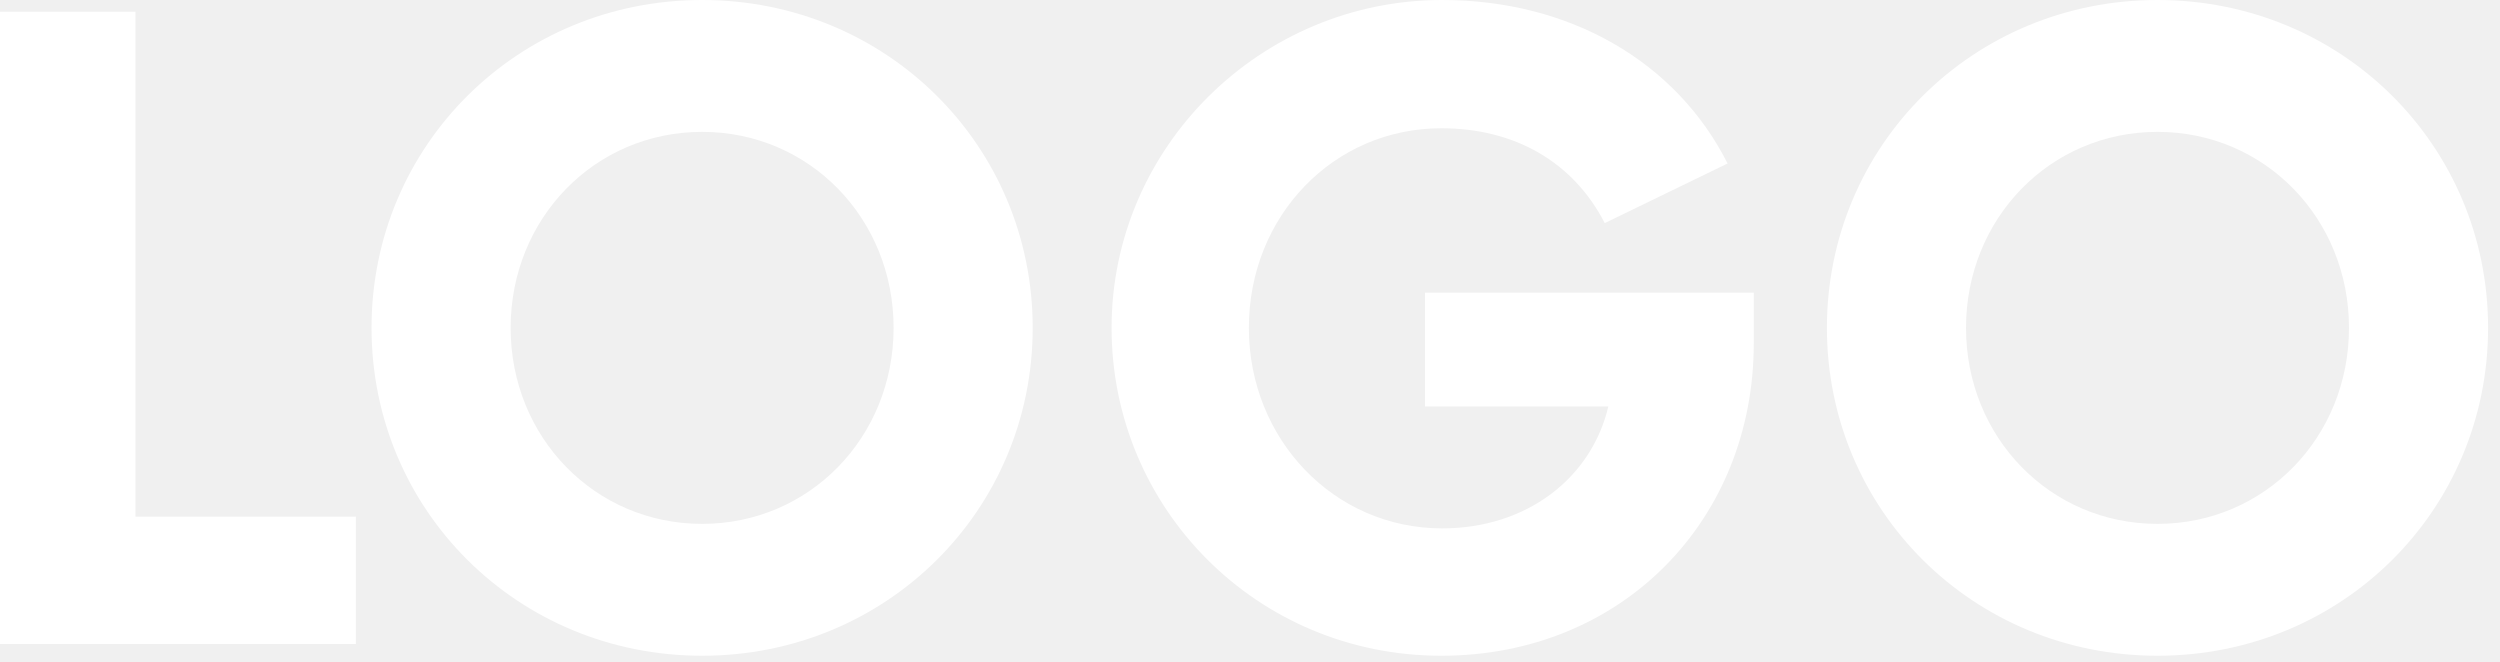
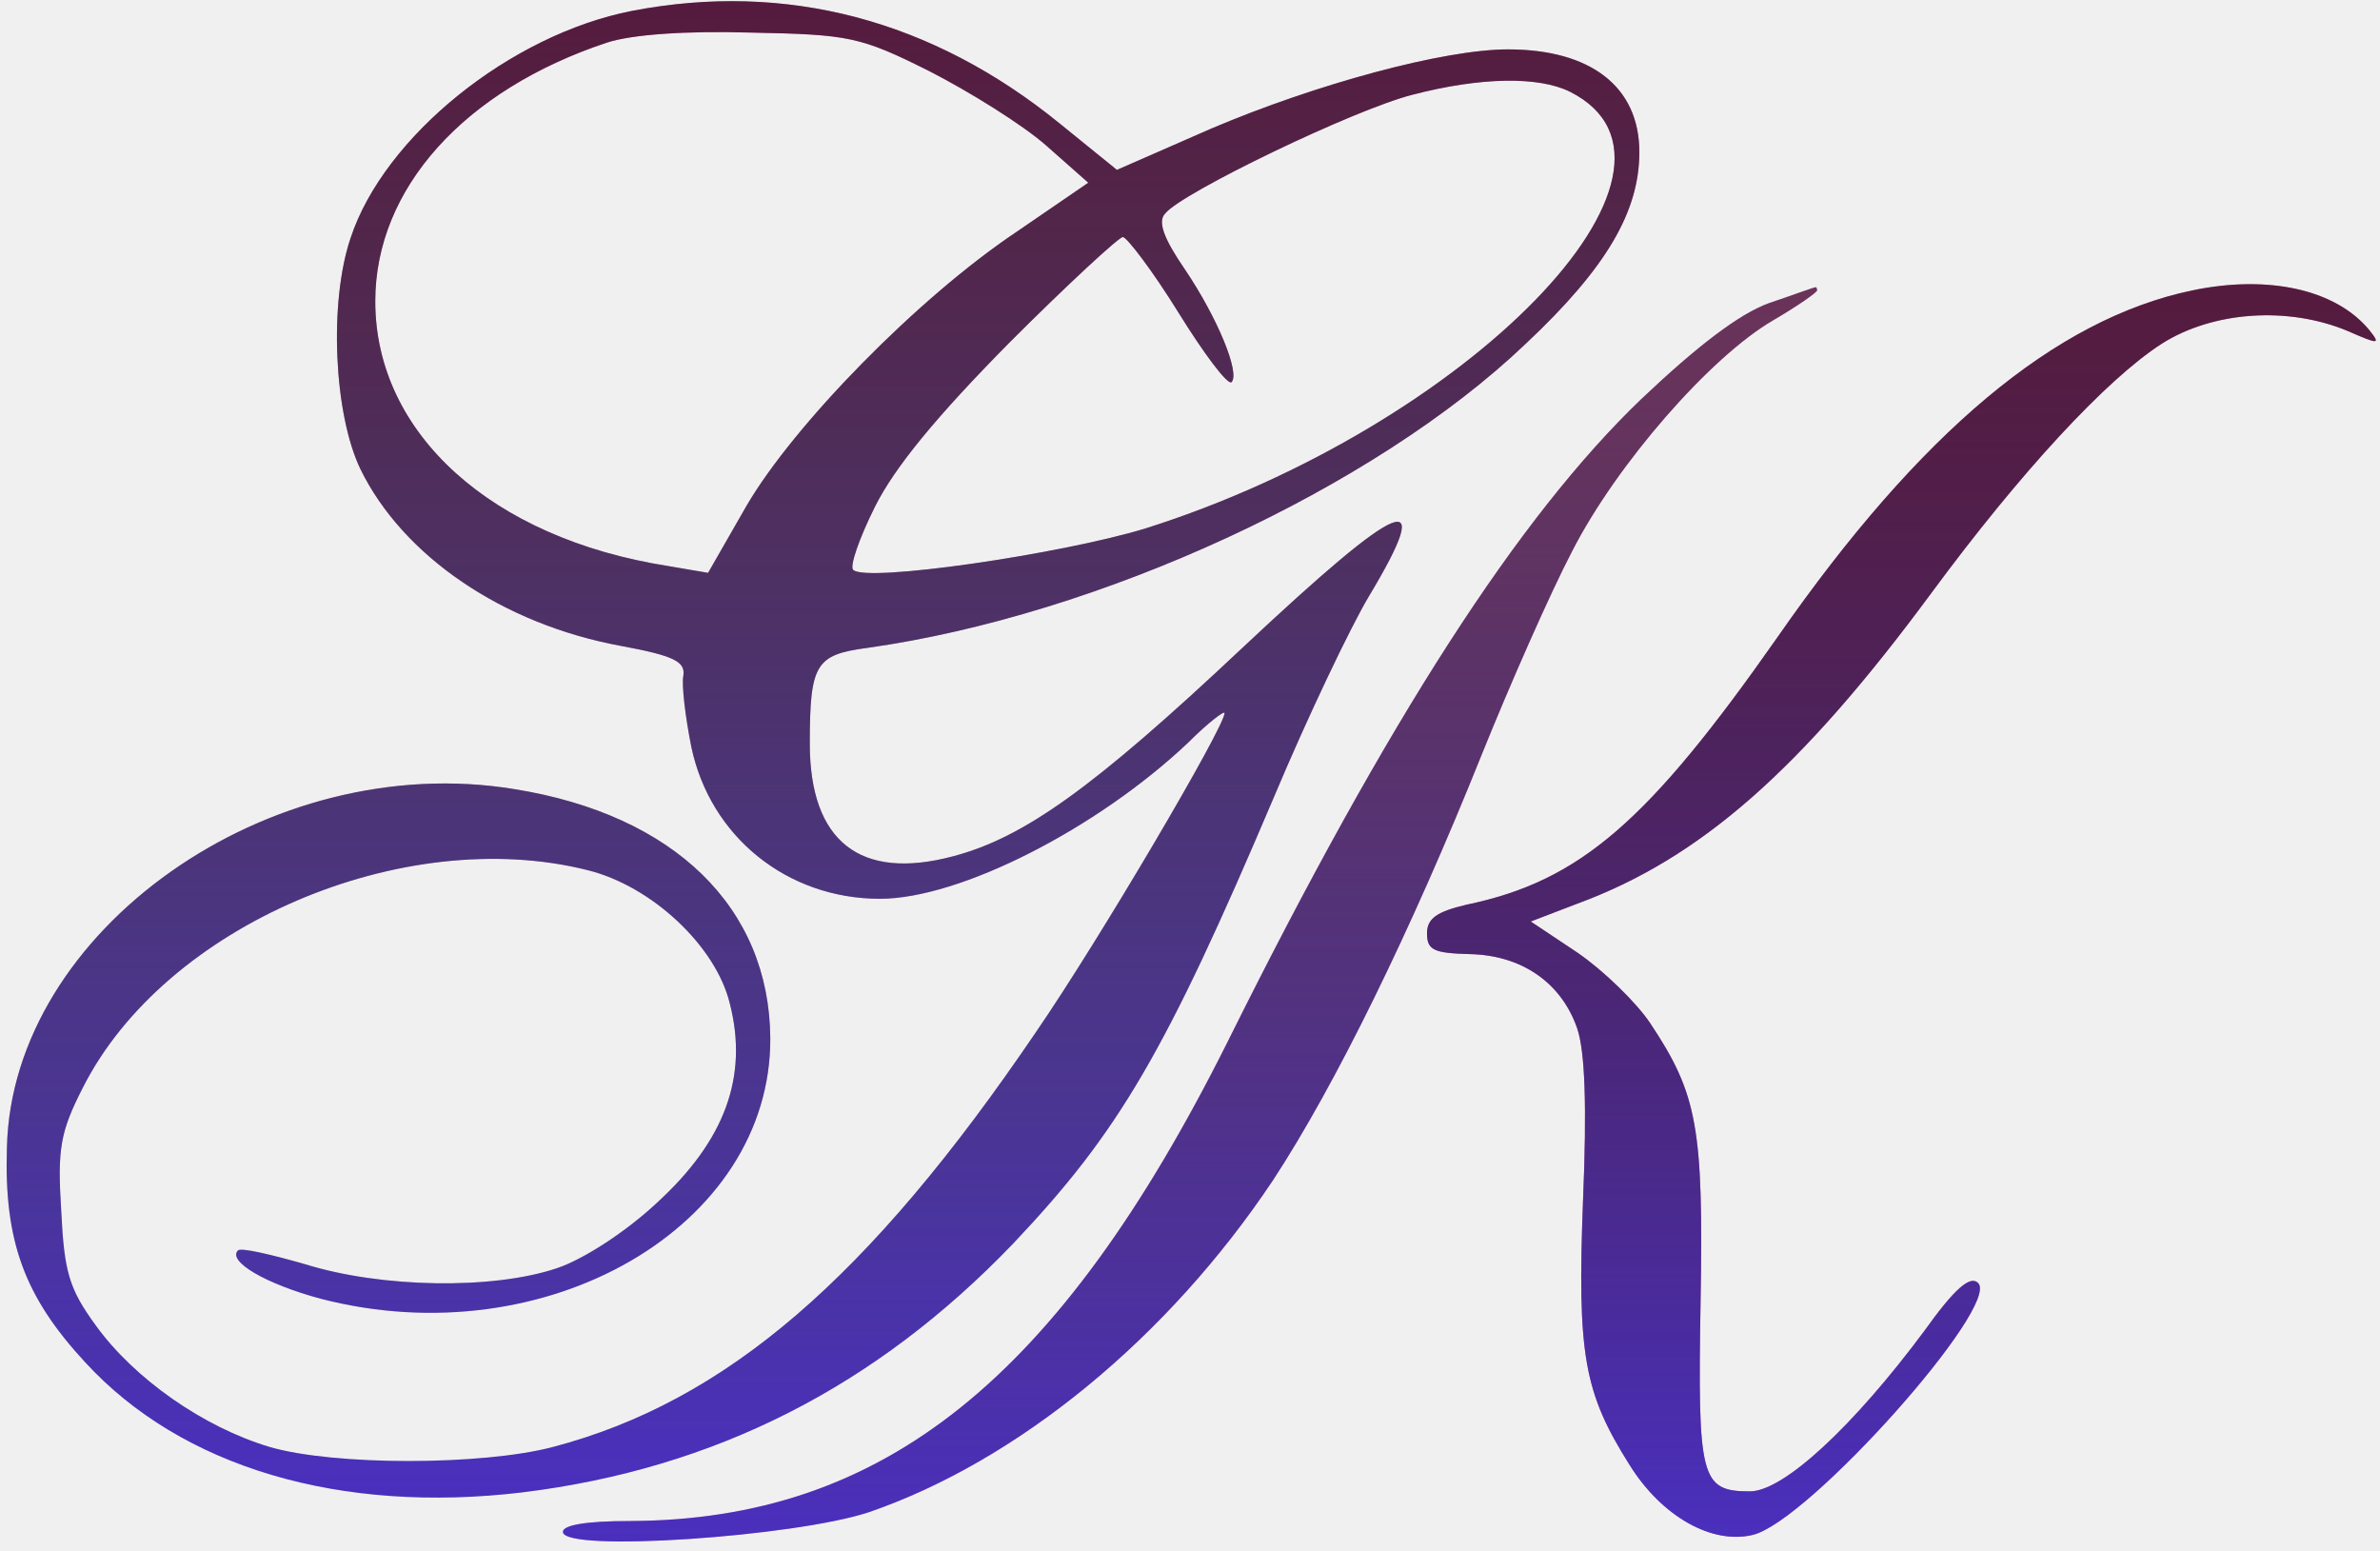
- <svg xmlns="http://www.w3.org/2000/svg" width="155" height="41" viewBox="0 0 155 41" fill="none">
-   <path d="M0 0.728V39.928H22.064V32.032H8.4V0.728H0Z" fill="white" />
-   <path d="M64.027 20.328C64.027 9.016 54.955 0 43.531 0C32.107 0 23.035 9.016 23.035 20.328C23.035 31.64 32.107 40.656 43.531 40.656C54.955 40.656 64.027 31.64 64.027 20.328ZM55.403 20.328C55.403 27.104 50.195 32.48 43.531 32.48C36.867 32.48 31.659 27.104 31.659 20.328C31.659 13.552 36.867 8.176 43.531 8.176C50.195 8.176 55.403 13.552 55.403 20.328Z" fill="white" />
-   <path d="M107.11 10.136C103.918 3.808 97.31 0 89.414 0C78.158 0 68.918 9.128 68.918 20.328C68.918 31.528 77.934 40.656 89.358 40.656C100.558 40.656 108.734 32.256 108.734 21.28V18.144H88.35V25.2H99.718C98.654 29.68 94.622 32.76 89.414 32.76C82.694 32.76 77.43 27.216 77.43 20.328C77.43 13.384 82.694 7.952 89.358 7.952C93.894 7.952 97.534 10.024 99.494 13.832L107.11 10.136Z" fill="white" />
-   <path d="M154.261 20.328C154.261 9.016 145.189 0 133.765 0C122.341 0 113.269 9.016 113.269 20.328C113.269 31.64 122.341 40.656 133.765 40.656C145.189 40.656 154.261 31.64 154.261 20.328ZM145.637 20.328C145.637 27.104 140.429 32.48 133.765 32.48C127.101 32.48 121.893 27.104 121.893 20.328C121.893 13.552 127.101 8.176 133.765 8.176C140.429 8.176 145.637 13.552 145.637 20.328Z" fill="white" />
+ <svg xmlns="http://www.w3.org/2000/svg" xmlns:xlink="http://www.w3.org/1999/xlink" width="241px" height="157px" viewBox="0 0 241 157" version="1.1">
+   <defs>
+     <linearGradient x1="50%" y1="100%" x2="50%" y2="-2.48949813e-15%" id="linearGradient-1">
+       <stop stop-color="#AA367C" offset="0%" />
+       <stop stop-color="#D8D8D8" offset="100%" />
+     </linearGradient>
+     <linearGradient x1="50%" y1="-2.48949813e-15%" x2="50%" y2="100%" id="linearGradient-2">
+       <stop stop-color="#4A2FBD" offset="0%" />
+       <stop stop-color="#000000" stop-opacity="0.5" offset="100%" />
+     </linearGradient>
+     <path d="M63.328,154.971 C51.028,152.571 38.228,142.271 34.828,131.971 C32.628,125.471 33.128,114.171 35.828,108.571 C40.128,99.771 50.228,92.871 62.228,90.671 C67.628,89.671 68.728,89.071 68.528,87.671 C68.328,86.771 68.728,83.471 69.328,80.471 C71.228,71.371 79.028,65.071 88.428,65.071 C96.528,65.071 110.428,72.171 119.628,80.871 C121.628,82.871 123.328,84.171 123.328,83.871 C123.328,82.471 110.628,60.871 104.228,51.571 C87.328,26.671 72.828,14.171 55.328,9.571 C48.128,7.671 33.128,7.671 26.628,9.571 C19.928,11.571 12.928,16.471 9.028,21.871 C6.328,25.571 5.828,27.271 5.528,33.471 C5.128,39.771 5.428,41.471 7.728,45.971 C16.028,62.371 40.128,72.671 58.828,67.971 C65.328,66.371 71.828,60.271 73.228,54.471 C75.128,47.071 72.728,40.571 65.828,34.271 C62.728,31.371 58.428,28.571 55.728,27.671 C49.228,25.471 37.928,25.671 30.228,28.071 C26.728,29.071 23.728,29.771 23.428,29.471 C22.328,28.371 26.228,26.071 31.828,24.571 C54.628,18.671 77.428,31.871 77.328,50.971 C77.228,64.171 67.628,73.571 51.428,76.171 C26.628,80.271 0.528,61.871 0.028,39.871 C-0.272,30.371 1.828,24.771 7.928,18.171 C17.728,7.471 33.828,2.771 52.228,4.971 C71.728,7.371 88.028,15.671 101.928,30.171 C112.628,41.471 117.328,49.471 128.328,75.371 C131.728,83.471 136.128,92.671 137.928,95.671 C144.828,107.171 141.328,105.671 125.128,90.471 C110.028,76.271 103.028,71.271 95.828,69.371 C86.428,66.871 81.328,70.871 81.328,80.771 C81.328,88.871 81.928,89.771 87.128,90.471 C110.628,93.771 138.428,106.571 153.828,121.271 C162.028,128.971 165.328,134.671 165.328,140.671 C165.328,147.271 160.428,151.071 152.028,151.071 C145.528,151.071 132.628,147.571 122.028,143.071 L112.428,138.871 L106.628,143.571 C93.728,154.071 78.928,157.971 63.328,154.971 Z M93.428,148.871 C97.528,146.771 102.828,143.471 105.228,141.371 L109.528,137.571 L102.228,132.571 C92.228,125.871 79.728,113.071 74.928,104.871 L71.028,98.071 L66.928,98.771 C49.128,101.571 37.328,112.171 37.328,125.571 C37.328,136.971 46.328,146.971 60.828,151.771 C63.328,152.571 68.728,152.971 75.428,152.771 C85.328,152.571 86.428,152.371 93.428,148.871 Z M158.328,146.771 C173.528,139.071 147.928,112.871 115.328,102.571 C106.828,99.971 87.028,97.071 85.728,98.371 C85.328,98.671 86.328,101.571 87.928,104.771 C89.928,108.771 94.128,113.871 101.528,121.371 C107.428,127.271 112.628,132.071 113.028,132.071 C113.428,132.071 116.028,128.671 118.628,124.471 C121.228,120.271 123.628,117.071 124.028,117.371 C124.928,118.271 122.628,123.871 119.328,128.771 C117.128,131.971 116.528,133.671 117.328,134.471 C119.028,136.571 136.428,144.971 142.328,146.471 C149.228,148.271 155.128,148.371 158.328,146.771 Z" id="path-3" />
+     <linearGradient x1="50%" y1="-2.48949813e-15%" x2="50%" y2="100%" id="linearGradient-4">
+       <stop stop-color="#D566B3" offset="0%" />
+       <stop stop-color="#AA367C" offset="100%" />
+     </linearGradient>
+     <linearGradient x1="50%" y1="0%" x2="50%" y2="100%" id="linearGradient-5">
+       <stop stop-color="#4A2FBD" offset="0%" />
+       <stop stop-color="#000000" stop-opacity="0.5" offset="100%" />
+     </linearGradient>
+     <path d="M221.328,126.671 C207.428,123.771 193.728,112.271 179.328,91.571 C166.228,72.871 159.328,66.871 147.828,64.471 C144.828,63.771 143.828,63.071 143.828,61.571 C143.828,59.871 144.528,59.571 148.128,59.471 C153.428,59.371 157.428,56.571 159.028,51.971 C159.828,49.671 160.028,44.071 159.628,34.571 C159.028,18.871 159.728,15.071 164.328,7.771 C167.628,2.471 172.728,-0.329 176.828,0.671 C182.528,2.071 201.928,23.871 199.628,26.171 C198.828,26.971 197.228,25.571 194.228,21.371 C187.028,11.671 179.928,5.071 176.528,5.071 C171.528,5.071 171.228,6.371 171.528,24.271 C171.828,41.871 171.228,45.271 166.428,52.471 C165.028,54.571 161.728,57.771 159.128,59.571 L154.328,62.771 L159.028,64.571 C171.528,69.171 181.728,78.171 194.928,96.071 C203.928,108.271 212.628,117.671 218.228,121.271 C223.428,124.571 231.028,125.071 237.028,122.571 C240.228,121.171 240.428,121.171 239.228,122.671 C235.828,126.771 229.028,128.271 221.328,126.671 Z" id="path-6" />
+     <linearGradient x1="50%" y1="-2.48949813e-15%" x2="50%" y2="100%" id="linearGradient-7">
+       <stop stop-color="#EC9FDA" offset="0%" />
+       <stop stop-color="#D566B3" offset="100%" />
+     </linearGradient>
+     <linearGradient x1="50%" y1="0%" x2="50%" y2="100%" id="linearGradient-8">
+       <stop stop-color="#4A2FBD" offset="0%" />
+       <stop stop-color="#000000" stop-opacity="0.5" offset="100%" />
+     </linearGradient>
+     <path d="M178.428,125.371 C175.428,124.271 171.228,121.071 165.528,115.671 C153.128,103.771 139.928,83.371 123.628,50.571 C106.528,16.371 88.728,2.171 63.128,2.071 C58.728,2.071 56.328,1.671 56.328,0.971 C56.328,-1.129 79.828,0.471 87.328,2.971 C102.428,8.171 117.628,20.671 128.228,36.571 C134.528,46.171 142.228,61.871 149.328,79.571 C152.228,86.771 156.328,96.071 158.528,100.271 C163.028,109.071 172.528,119.971 178.928,123.671 C181.328,125.071 183.328,126.471 183.328,126.671 C183.328,126.871 183.228,127.071 183.128,126.971 C182.928,126.971 180.828,126.171 178.428,125.371 Z" id="path-9" />
+   </defs>
+   <g id="Page-1" stroke="none" stroke-width="1" fill="none" fill-rule="evenodd">
+     <g id="logo" transform="translate(0.672254, 0.118635)" fill-rule="nonzero">
+       <g id="Group" transform="translate(119.9524, 77.97629) scale(-1, 1) rotate(-180) translate(-119.9524, -77.97629) translate(0, 0)">
+         <g id="Shape">
+           <use fill="url(#linearGradient-1)" xlink:href="#path-3" />
+           <use fill="url(#linearGradient-2)" xlink:href="#path-3" />
+         </g>
+         <g id="Path">
+           <use fill="url(#linearGradient-4)" xlink:href="#path-6" />
+           <use fill="url(#linearGradient-5)" xlink:href="#path-6" />
+         </g>
+         <g id="Path">
+           <use fill="url(#linearGradient-7)" xlink:href="#path-9" />
+           <use fill="url(#linearGradient-8)" xlink:href="#path-9" />
+         </g>
+       </g>
+     </g>
+   </g>
</svg>
